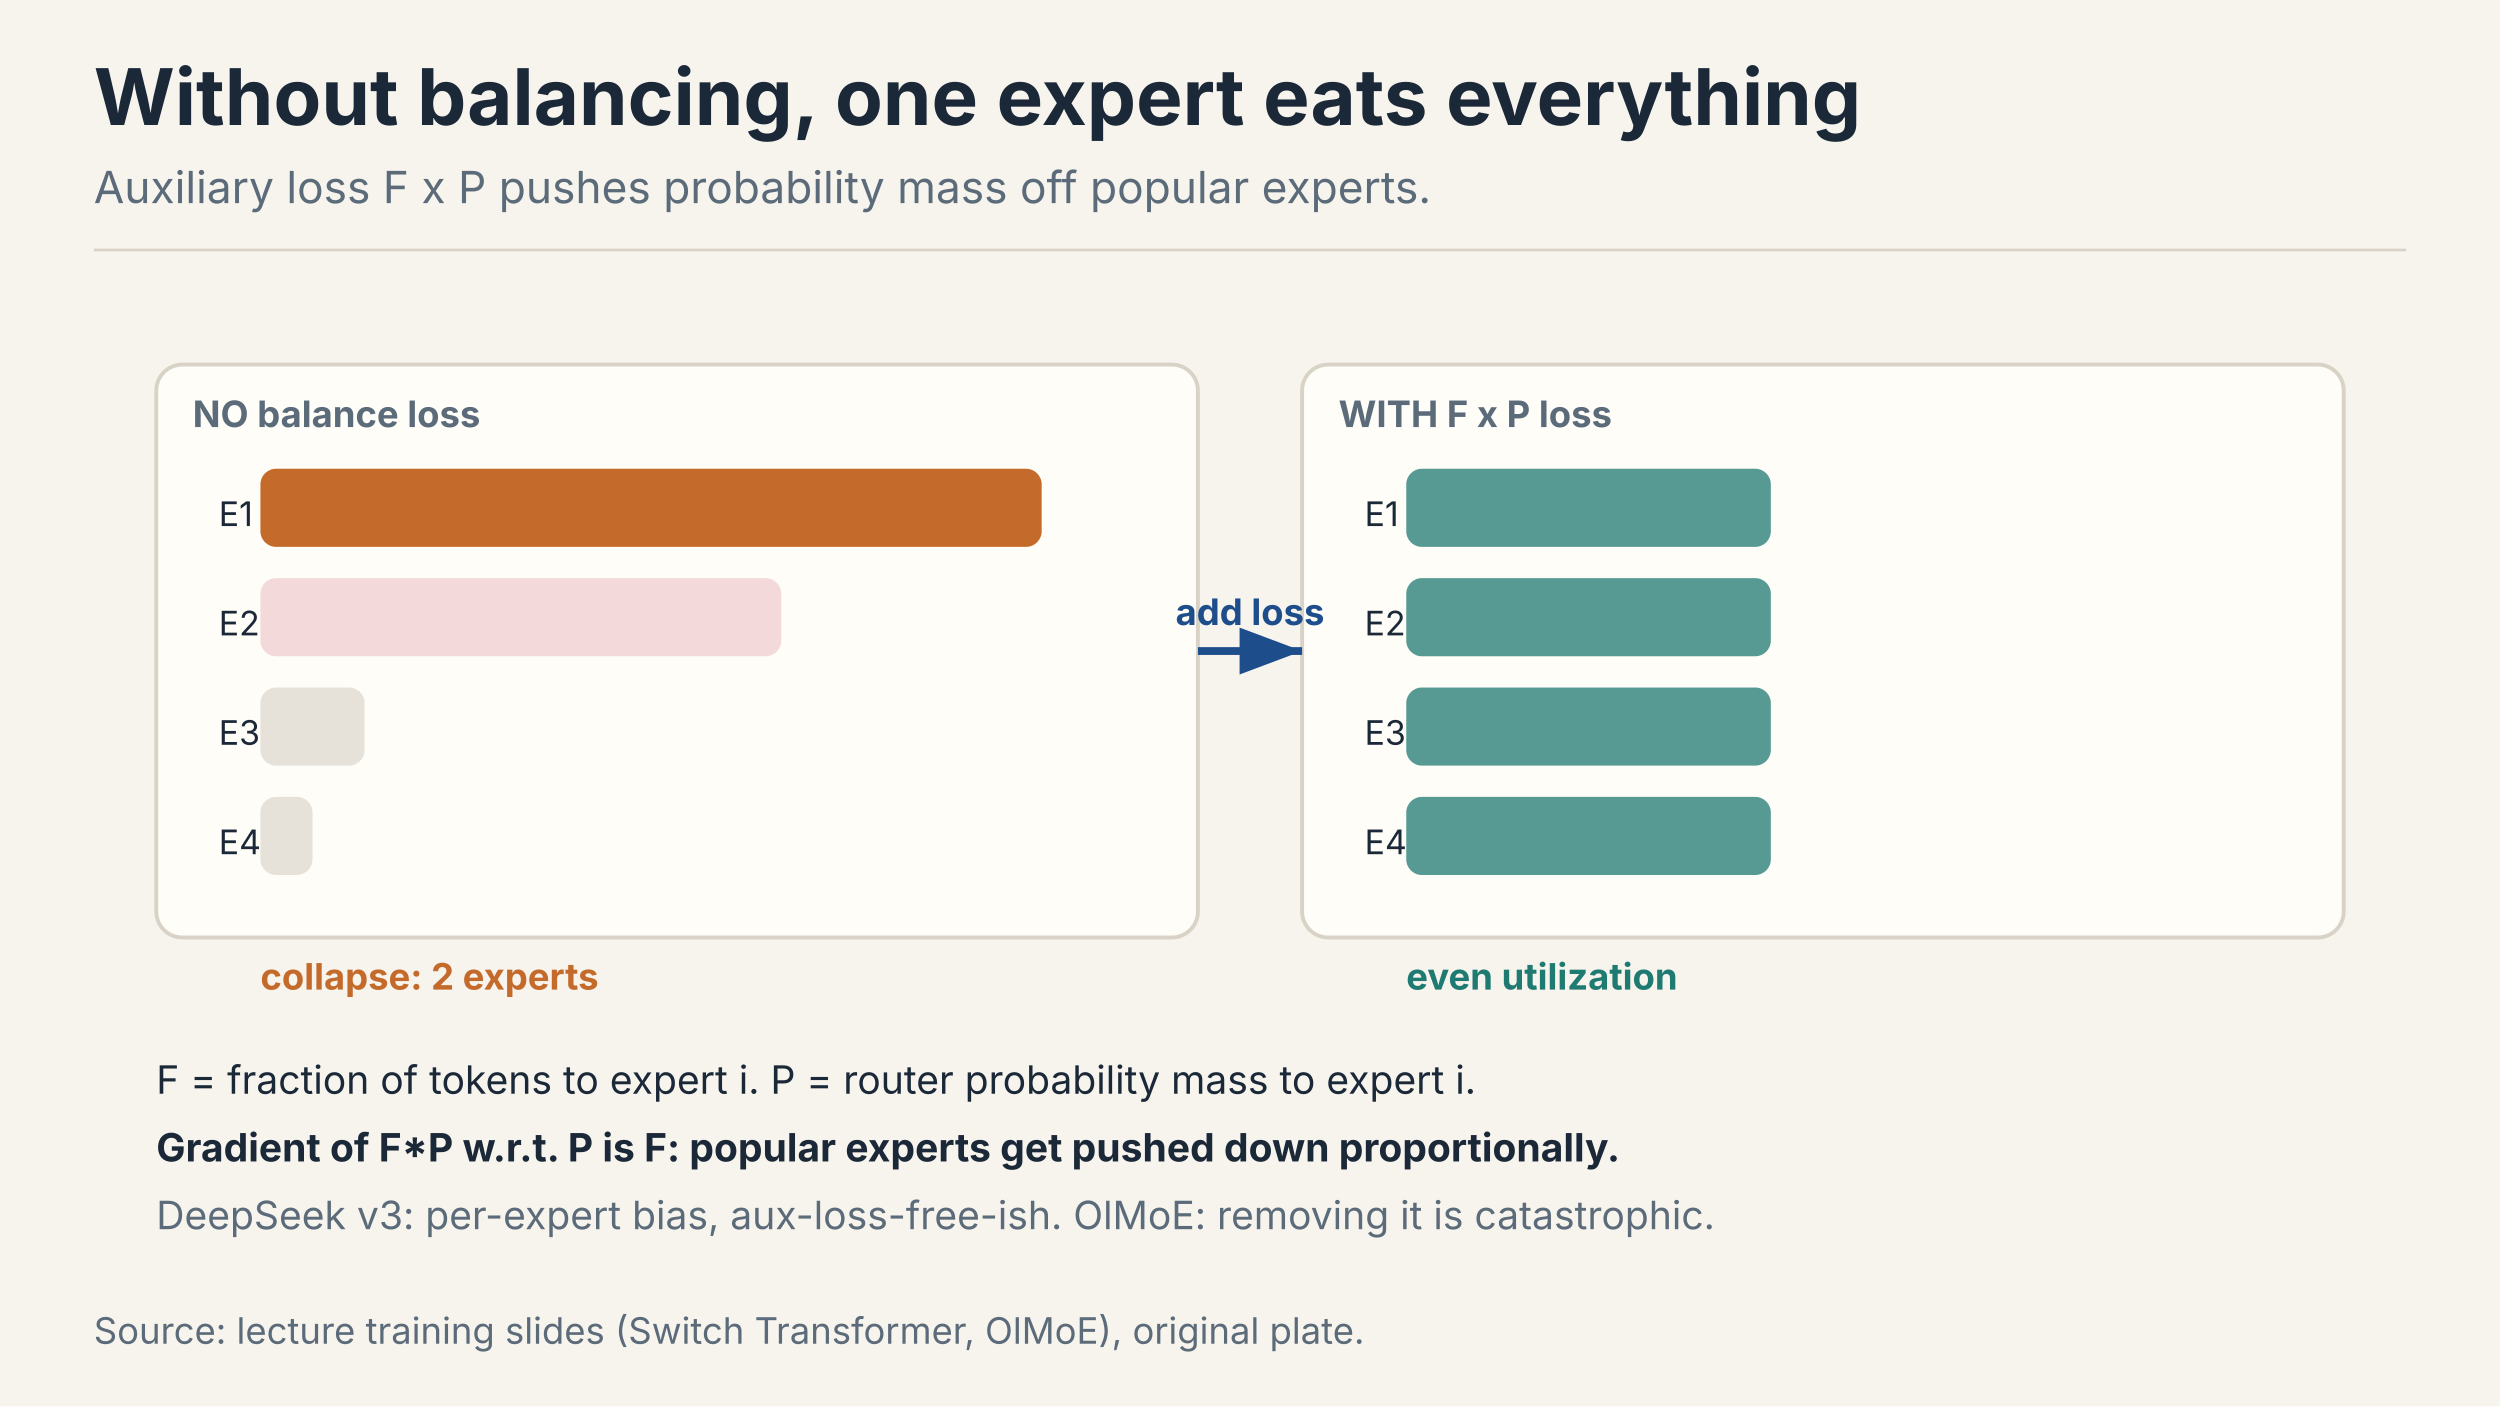
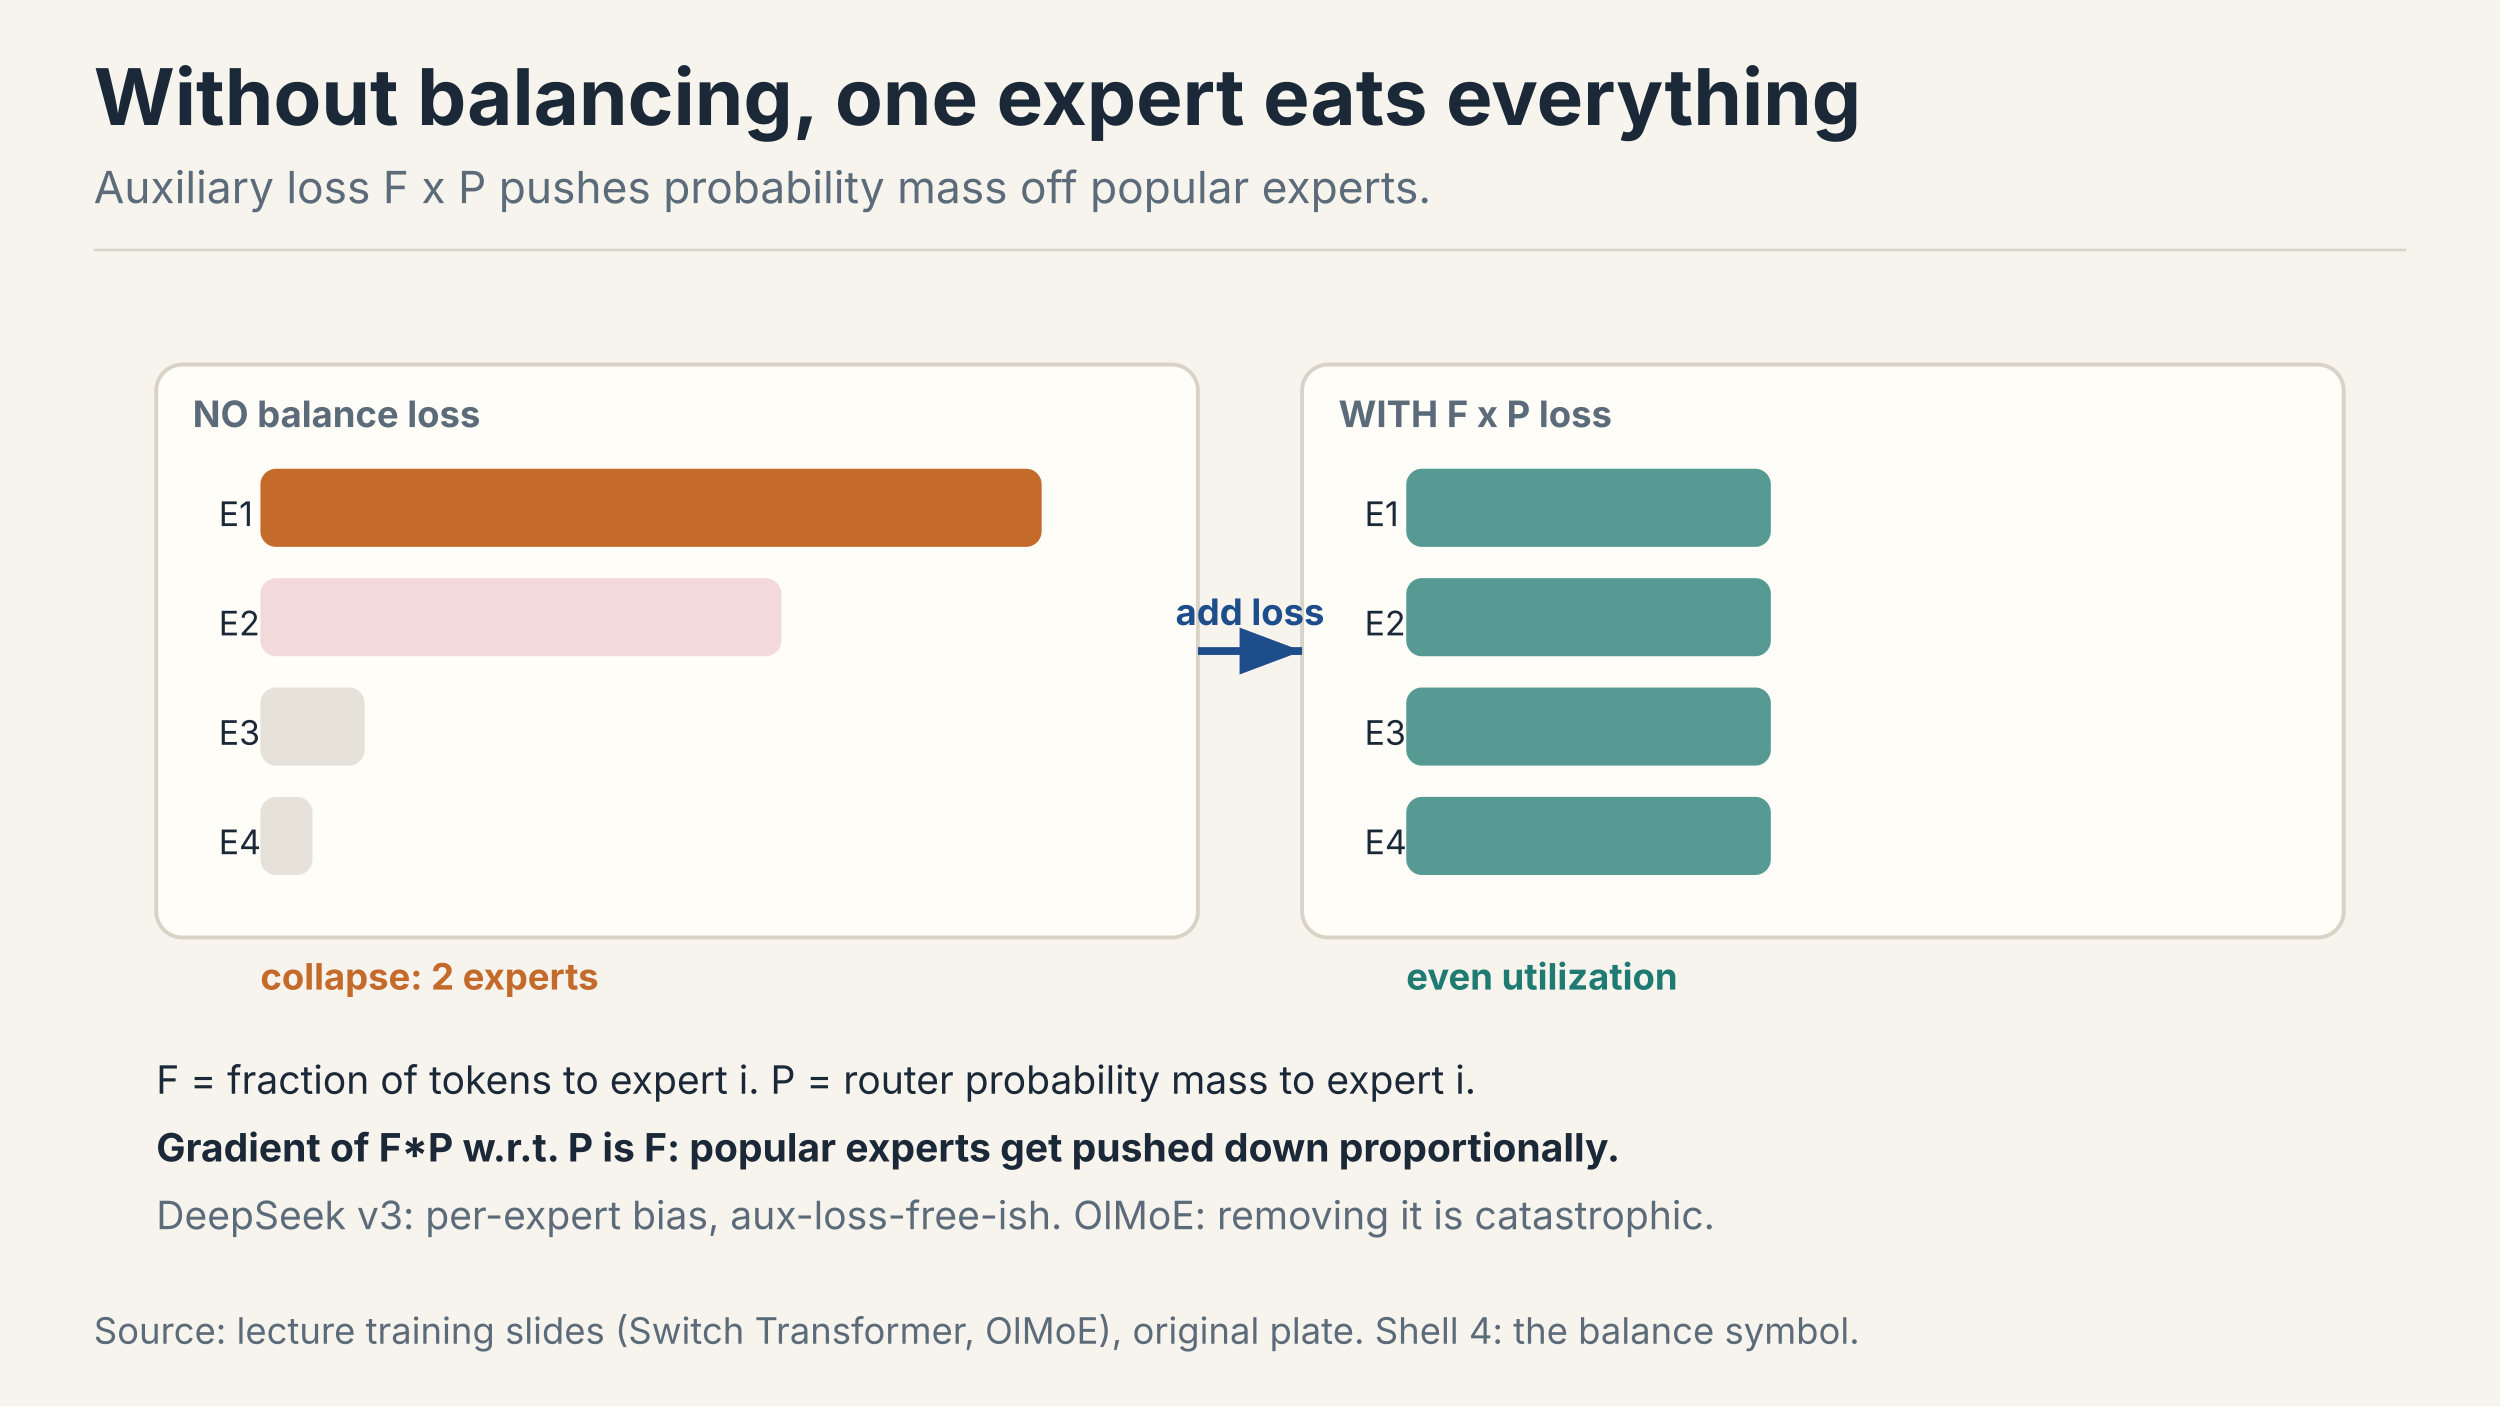
- <svg xmlns="http://www.w3.org/2000/svg" width="960" height="540" viewBox="0 0 960 540" font-family="system-ui,-apple-system,'Segoe UI',sans-serif">
+ <svg xmlns="http://www.w3.org/2000/svg" width="960" height="540" viewBox="0 0 960 540" font-family="Anthropic Sans, Inter, 'Source Sans 3', 'IBM Plex Sans', sans-serif">
  <rect width="960" height="540" fill="#F7F4EE" />
  <defs>
    <marker id="ah" markerWidth="10" markerHeight="10" refX="8" refY="3" orient="auto">
      <path d="M0,0 L8,3 L0,6 Z" fill="#1E4D8C" />
    </marker>
  </defs>
  <text x="36" y="48" font-size="30" font-weight="700" fill="#1B2838">Without balancing, one expert eats everything</text>
  <text x="36" y="78" font-size="17" fill="#5C6B7A">Auxiliary loss F x P pushes probability mass off popular experts.</text>
  <line x1="36" y1="96" x2="924" y2="96" stroke="#D9D3C7" stroke-width="1" />
  <rect x="60" y="140" width="400" height="220" rx="10" fill="#FFFDF8" stroke="#D9D3C7" stroke-width="1.5" />
  <text x="74" y="164" font-size="14" font-weight="700" fill="#5C6B7A">NO balance loss</text>
  <rect x="100" y="180" width="300" height="30" rx="6" fill="#C46B2C" />
  <text x="84" y="202" font-size="13" font-weight="400" fill="#1B2838" text-anchor="start">E1</text>
  <rect x="100" y="222" width="200" height="30" rx="6" fill="#F3D9D9" />
  <text x="84" y="244" font-size="13" font-weight="400" fill="#1B2838" text-anchor="start">E2</text>
  <rect x="100" y="264" width="40" height="30" rx="6" fill="#E6E2DA" />
  <text x="84" y="286" font-size="13" font-weight="400" fill="#1B2838" text-anchor="start">E3</text>
  <rect x="100" y="306" width="20" height="30" rx="6" fill="#E6E2DA" />
  <text x="84" y="328" font-size="13" font-weight="400" fill="#1B2838" text-anchor="start">E4</text>
  <text x="100" y="380" font-size="14" font-weight="700" fill="#C46B2C" text-anchor="start">collapse: 2 experts</text>
  <rect x="500" y="140" width="400" height="220" rx="10" fill="#FFFDF8" stroke="#D9D3C7" stroke-width="1.5" />
  <text x="514" y="164" font-size="14" font-weight="700" fill="#5C6B7A">WITH F x P loss</text>
  <rect x="540" y="180" width="140" height="30" rx="6" fill="#1F7A72" opacity="0.75" />
  <text x="524" y="202" font-size="13" font-weight="400" fill="#1B2838" text-anchor="start">E1</text>
  <rect x="540" y="222" width="140" height="30" rx="6" fill="#1F7A72" opacity="0.75" />
  <text x="524" y="244" font-size="13" font-weight="400" fill="#1B2838" text-anchor="start">E2</text>
  <rect x="540" y="264" width="140" height="30" rx="6" fill="#1F7A72" opacity="0.75" />
  <text x="524" y="286" font-size="13" font-weight="400" fill="#1B2838" text-anchor="start">E3</text>
  <rect x="540" y="306" width="140" height="30" rx="6" fill="#1F7A72" opacity="0.75" />
  <text x="524" y="328" font-size="13" font-weight="400" fill="#1B2838" text-anchor="start">E4</text>
  <text x="540" y="380" font-size="14" font-weight="700" fill="#1F7A72" text-anchor="start">even utilization</text>
  <line x1="460" y1="250" x2="500" y2="250" stroke="#1E4D8C" stroke-width="3" marker-end="url(#ah)" />
  <text x="480.0" y="240" font-size="14" font-weight="700" fill="#1E4D8C" text-anchor="middle">add loss</text>
  <text x="60" y="420" font-size="15" font-weight="400" fill="#1B2838" text-anchor="start">F = fraction of tokens to expert i.  P = router probability mass to expert i.</text>
  <text x="60" y="446" font-size="15" font-weight="700" fill="#1B2838" text-anchor="start">Gradient of F*P w.r.t. P is F: popular experts get pushed down proportionally.</text>
  <text x="60" y="472" font-size="15" font-weight="400" fill="#5C6B7A" text-anchor="start">DeepSeek v3: per-expert bias, aux-loss-free-ish. OlMoE: removing it is catastrophic.</text>
-   <text x="36" y="516" font-size="14" fill="#5C6B7A">Source: lecture training slides (Switch Transformer, OlMoE), original plate.</text>
+   <text x="36" y="516" font-size="14" fill="#5C6B7A">Source: lecture training slides (Switch Transformer, OlMoE), original plate. Shell 4: the balance symbol.</text>
</svg>
